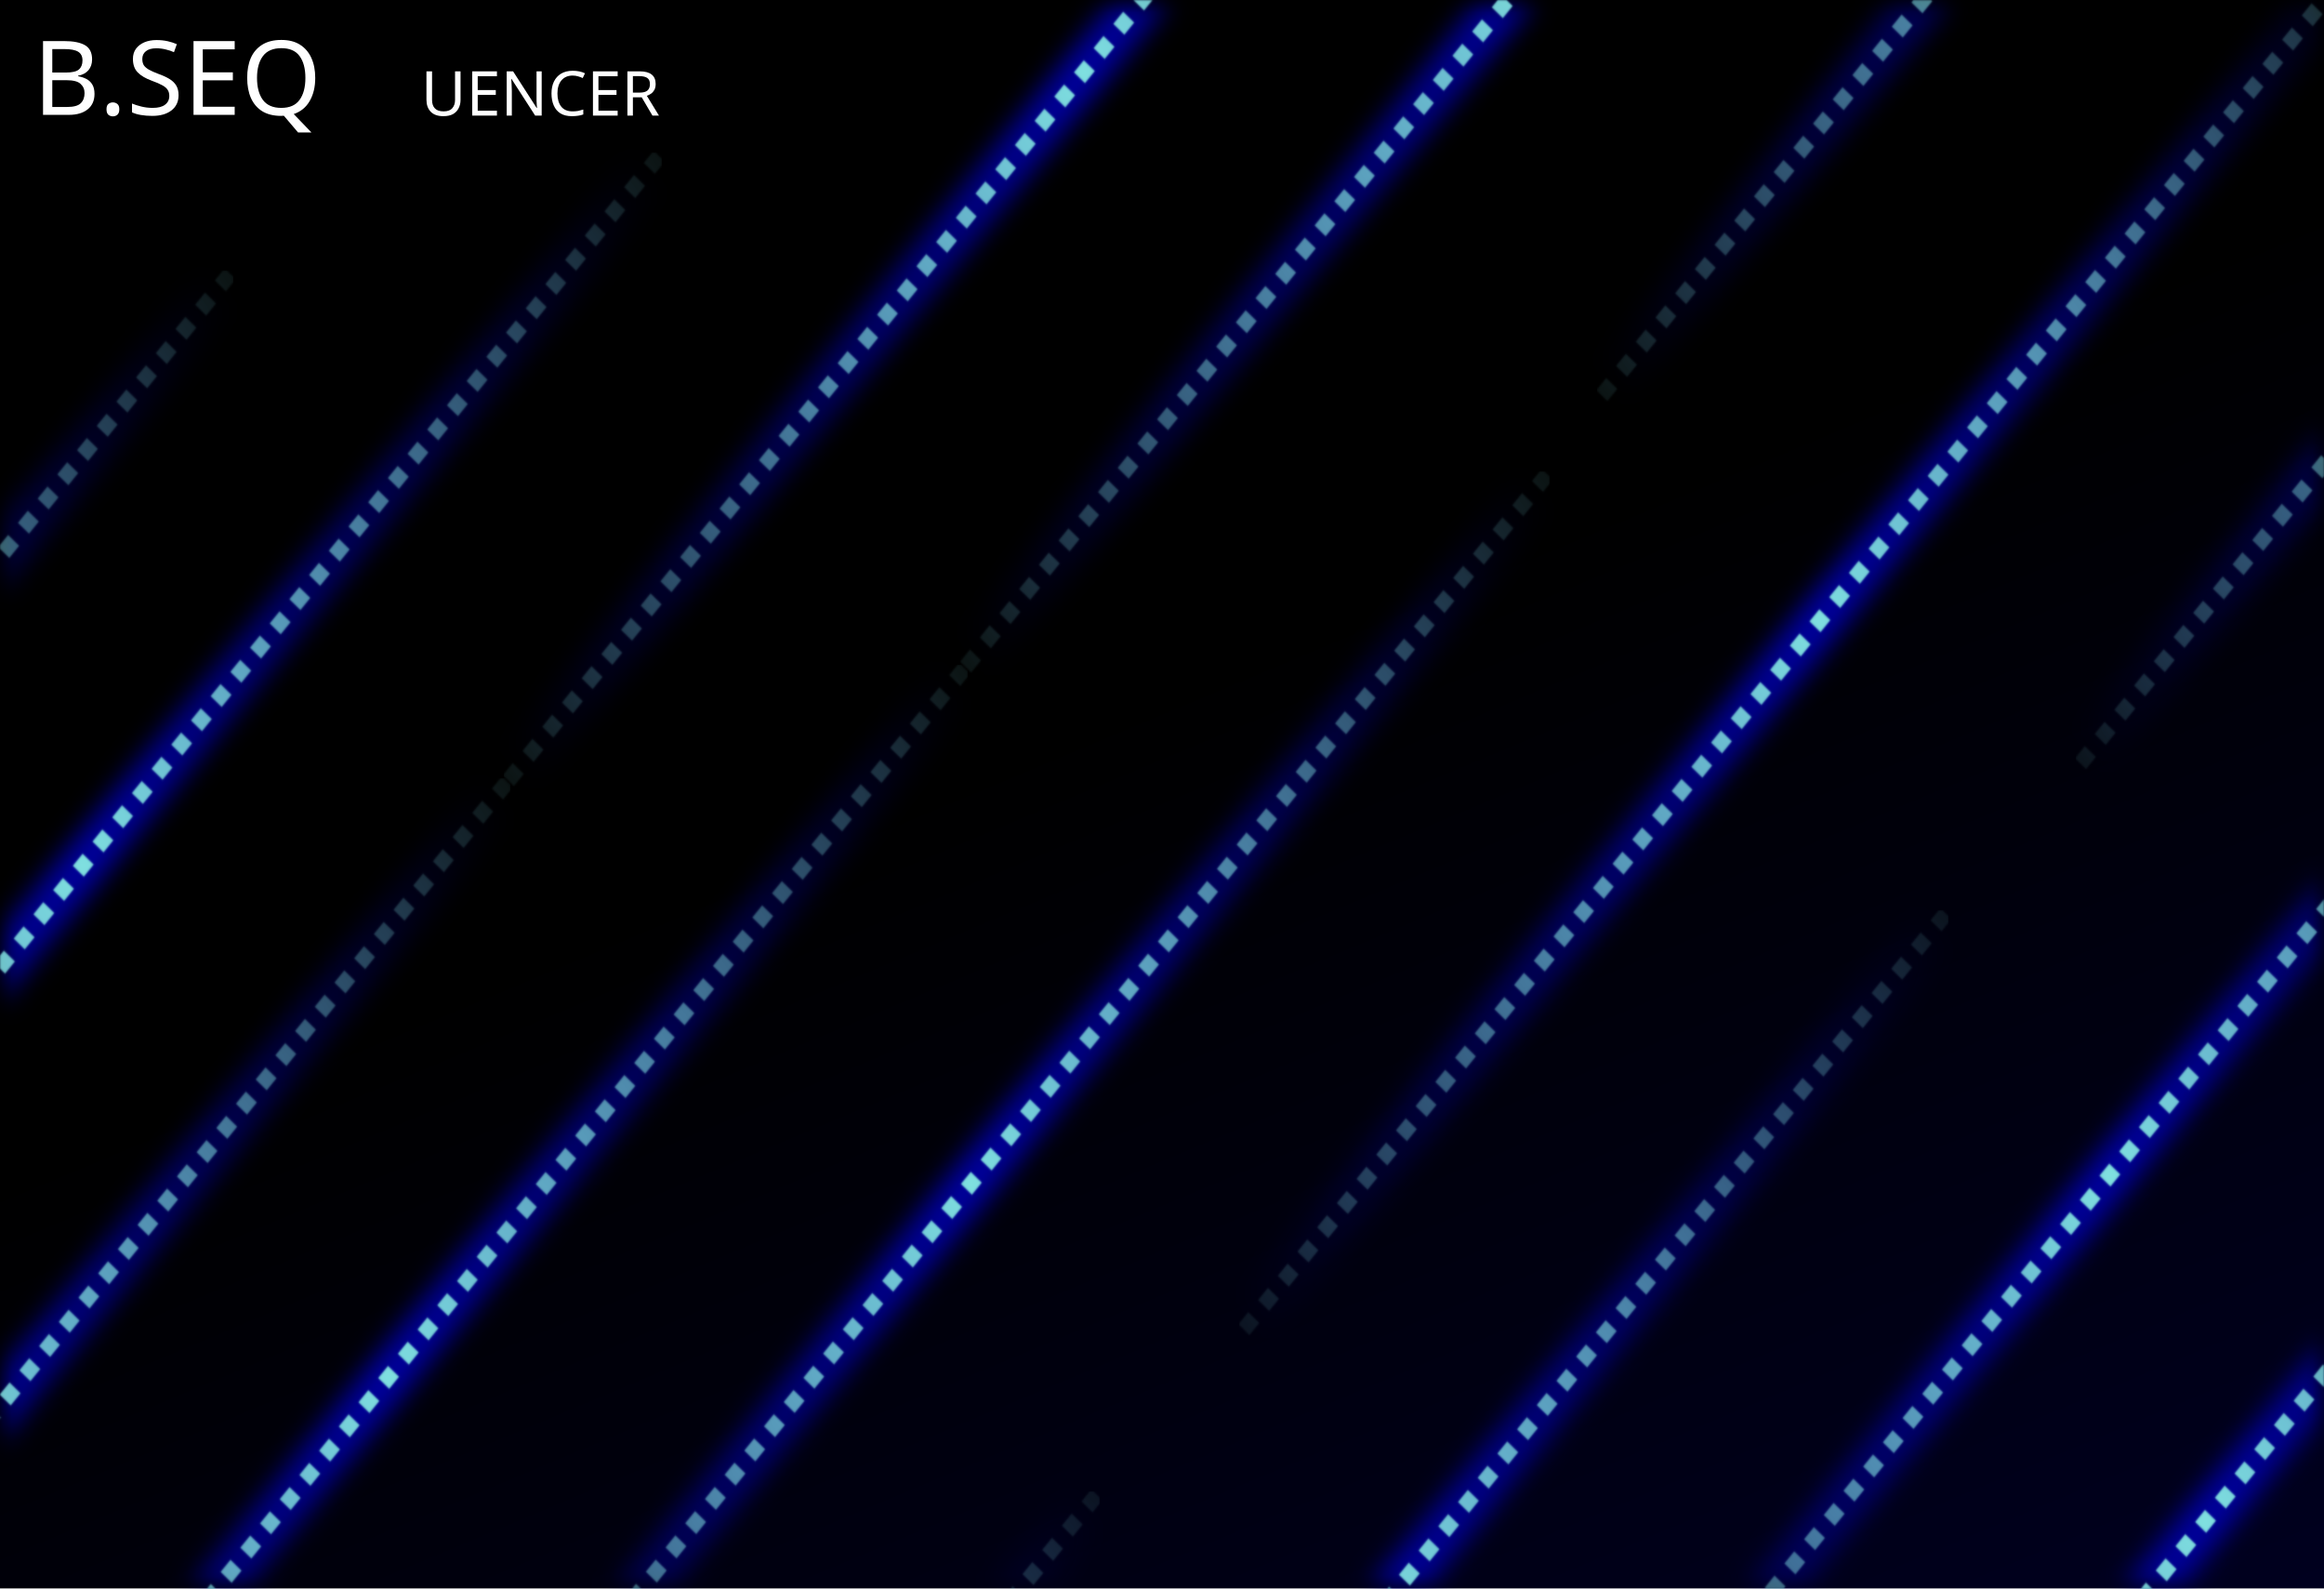
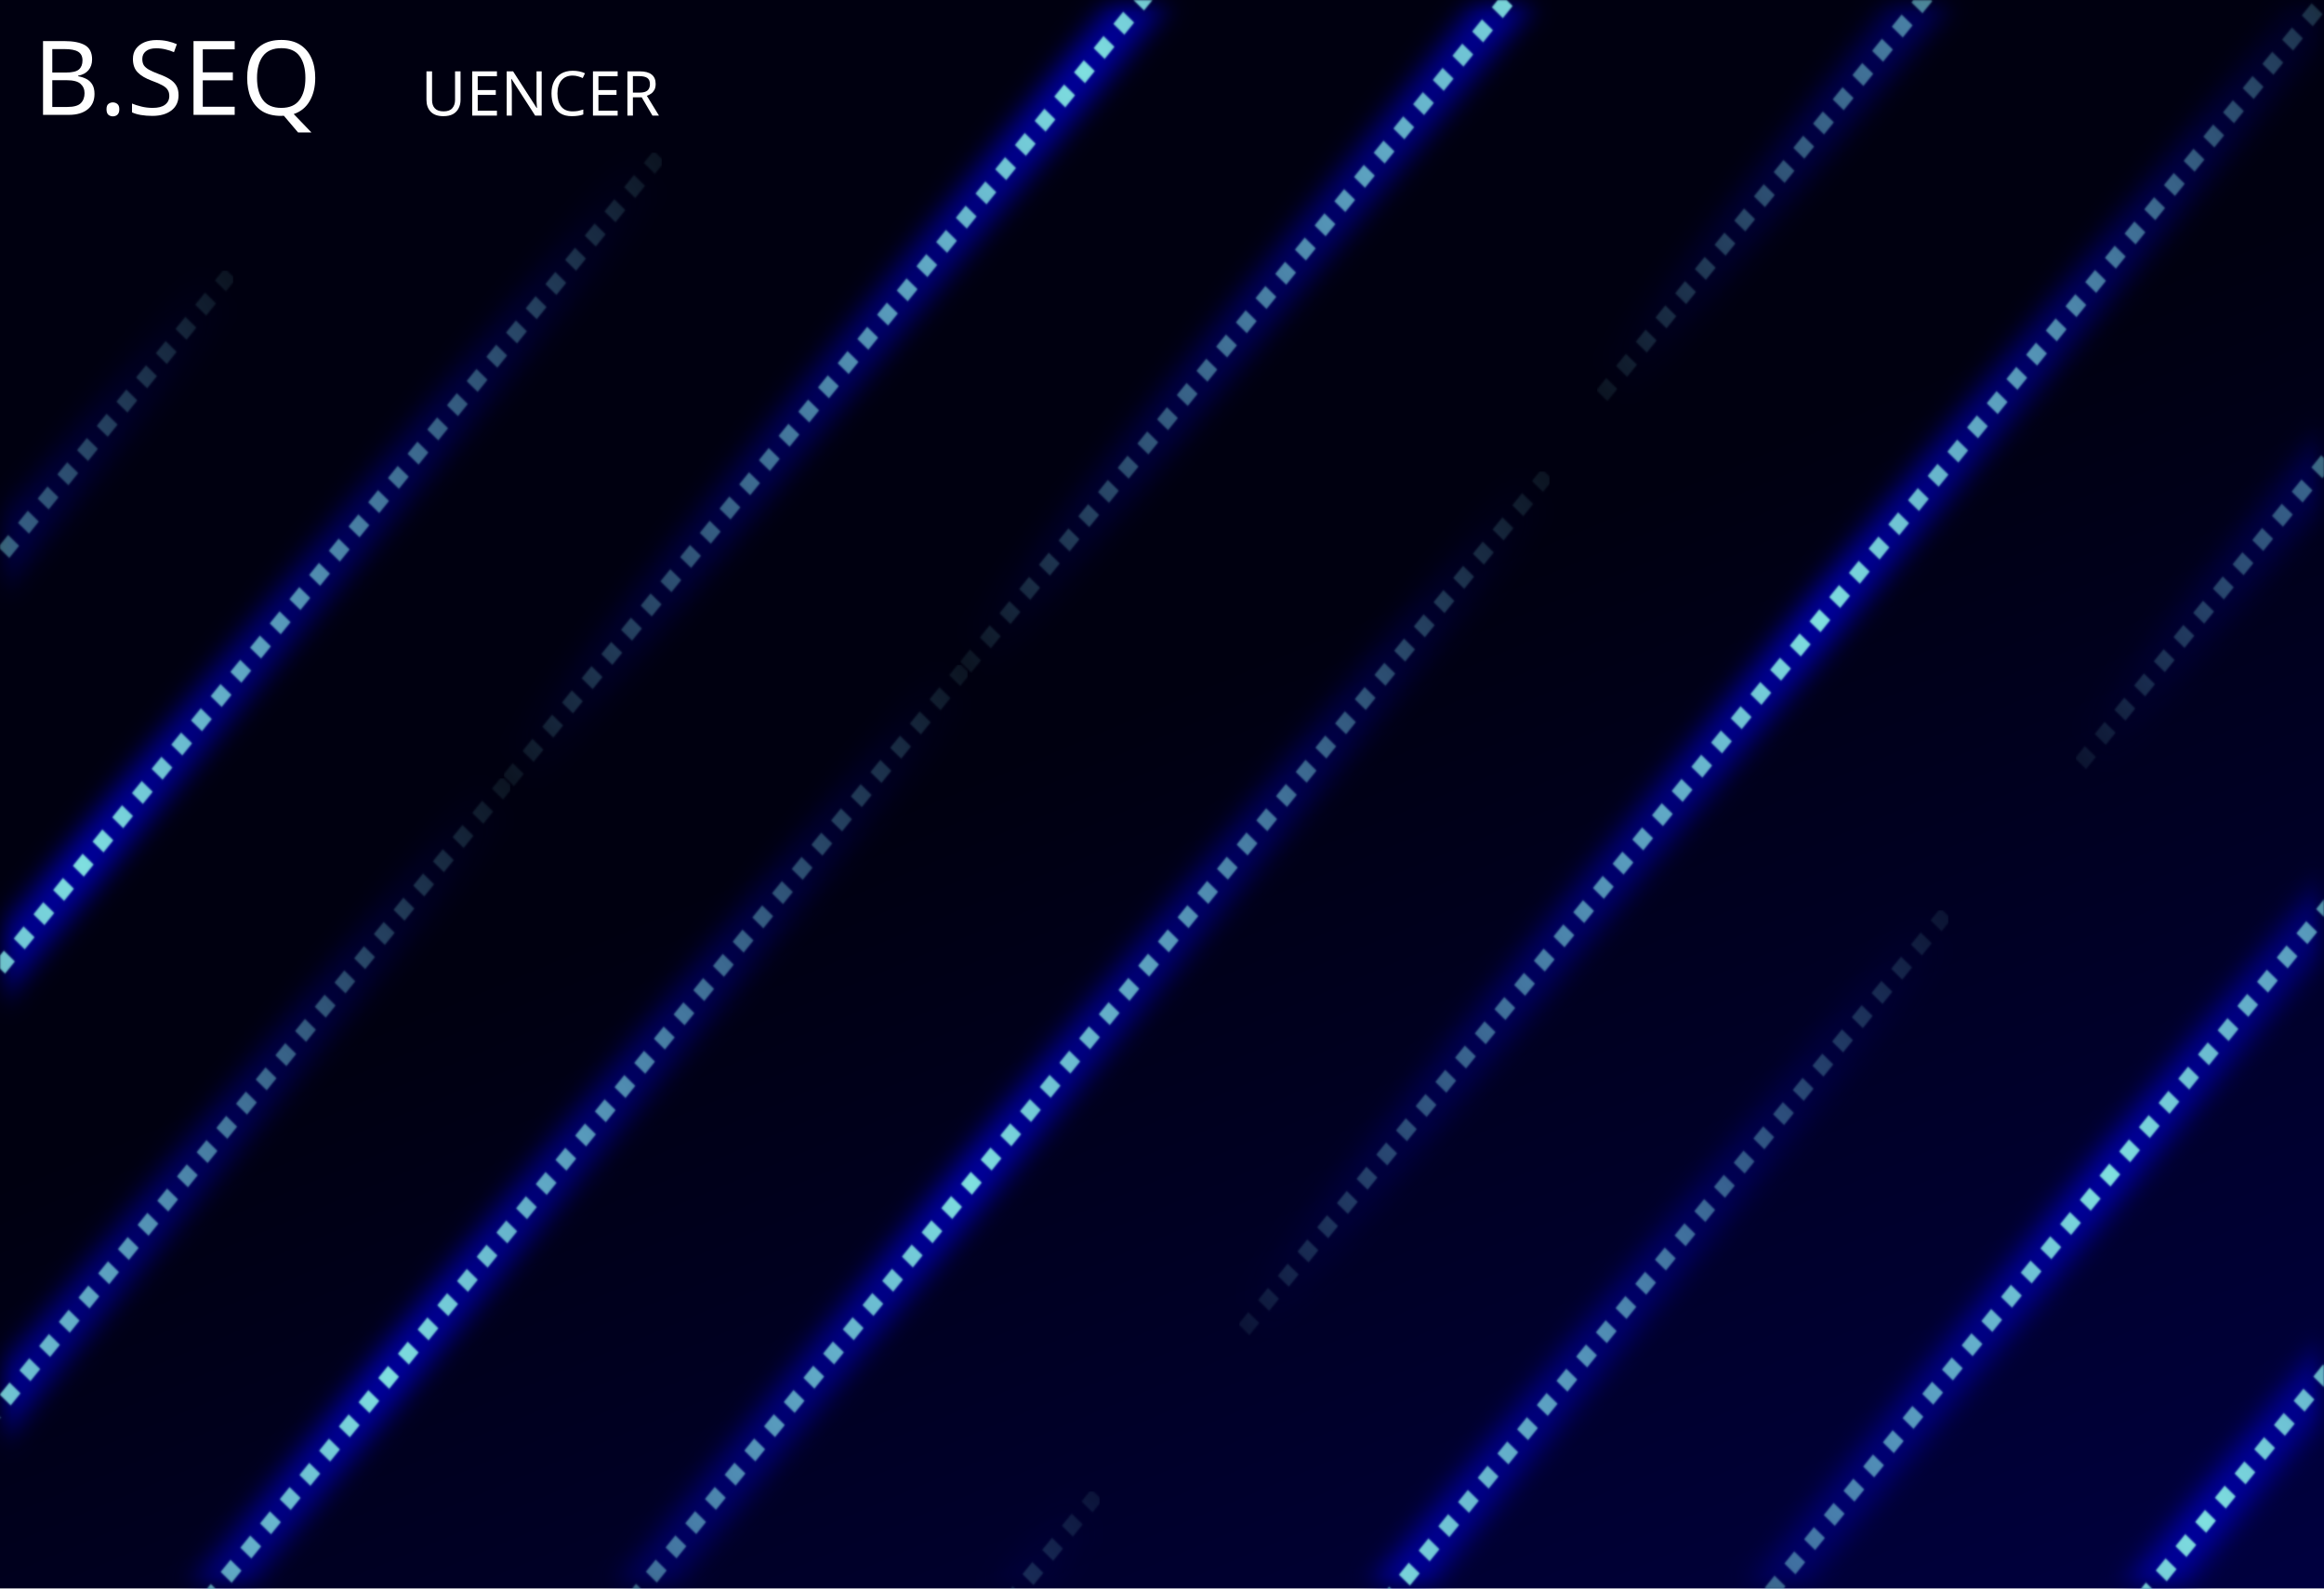
<svg xmlns="http://www.w3.org/2000/svg" xmlns:ns1="http://www.openswatchbook.org/uri/2009/osb" xmlns:xlink="http://www.w3.org/1999/xlink" width="1200" height="820" viewBox="0 0 317.5 216.958" version="1.1" id="svg8" style="enable-background:new">
  <defs id="defs2">
    <linearGradient id="linearGradient927">
-       <stop style="stop-color:#000000;stop-opacity:1;" offset="0" id="stop923" />
-       <stop style="stop-color:#00001f;stop-opacity:1" offset="1" id="stop925" />
+       <stop style="stop-color:#000010;stop-opacity:1" offset="0" id="stop923" />
+       <stop style="stop-color:#00003f;stop-opacity:1" offset="1" id="stop925" />
    </linearGradient>
    <linearGradient id="linearGradient4605">
      <stop id="stop4601" offset="0" style="stop-color:#00009f;stop-opacity:1" />
      <stop id="stop4603" offset="1" style="stop-color:#00009f;stop-opacity:0" />
    </linearGradient>
    <linearGradient id="linearGradient4595">
      <stop style="stop-color:#7fdfdf;stop-opacity:1" offset="0" id="stop4591" />
      <stop style="stop-color:#7fdfdf;stop-opacity:0" offset="1" id="stop4593" />
    </linearGradient>
    <linearGradient id="linearGradient2375" ns1:paint="solid">
      <stop style="stop-color:#ffffff;stop-opacity:1;" offset="0" id="stop2373" />
    </linearGradient>
    <radialGradient xlink:href="#linearGradient4605" id="radialGradient2391" cx="195.775" cy="211.741" fx="195.775" fy="211.741" r="68.555" gradientTransform="matrix(1.312379,-0.00627665,0.00838169,1.678578,-113.1774,-160.8956)" gradientUnits="userSpaceOnUse" />
    <radialGradient xlink:href="#linearGradient4595" id="radialGradient2391-3" cx="195.775" cy="211.741" fx="195.775" fy="211.741" r="68.555" gradientTransform="matrix(1.498988,-0.00695547,0.00837595,1.805116,-149.7096,-187.5559)" gradientUnits="userSpaceOnUse" />
    <filter style="color-interpolation-filters:sRGB" id="filter4643" x="-0.026" width="1.051" y="-0.023" height="1.046">
      <feGaussianBlur stdDeviation="1.458" id="feGaussianBlur4645" />
    </filter>
    <filter style="color-interpolation-filters:sRGB" id="filter4651" x="-0.003" width="1.005" y="-0.002" height="1.005">
      <feGaussianBlur stdDeviation="0.146" id="feGaussianBlur4653" />
    </filter>
    <radialGradient xlink:href="#linearGradient4605" id="radialGradient2391-36" cx="195.775" cy="211.741" fx="195.775" fy="211.741" r="68.555" gradientTransform="matrix(1.312379,-0.00627665,0.00838169,1.678578,-113.1774,-160.8956)" gradientUnits="userSpaceOnUse" />
    <filter style="color-interpolation-filters:sRGB" id="filter4643-3" x="-0.026" width="1.051" y="-0.023" height="1.046">
      <feGaussianBlur stdDeviation="1.458" id="feGaussianBlur4645-5" />
    </filter>
    <radialGradient xlink:href="#linearGradient4595" id="radialGradient2391-3-6" cx="195.775" cy="211.741" fx="195.775" fy="211.741" r="68.555" gradientTransform="matrix(1.498988,-0.00695547,0.00837595,1.805116,-149.7096,-187.5559)" gradientUnits="userSpaceOnUse" />
    <filter style="color-interpolation-filters:sRGB" id="filter4651-1" x="-0.003" width="1.005" y="-0.002" height="1.005">
      <feGaussianBlur stdDeviation="0.146" id="feGaussianBlur4653-2" />
    </filter>
    <radialGradient xlink:href="#linearGradient4605" id="radialGradient2391-360" cx="195.775" cy="211.741" fx="195.775" fy="211.741" r="68.555" gradientTransform="matrix(1.312379,-0.00627665,0.00838169,1.678578,-113.1774,-160.8956)" gradientUnits="userSpaceOnUse" />
    <filter style="color-interpolation-filters:sRGB" id="filter4643-6" x="-0.026" width="1.051" y="-0.023" height="1.046">
      <feGaussianBlur stdDeviation="1.458" id="feGaussianBlur4645-1" />
    </filter>
    <radialGradient xlink:href="#linearGradient4595" id="radialGradient2391-3-8" cx="195.775" cy="211.741" fx="195.775" fy="211.741" r="68.555" gradientTransform="matrix(1.498988,-0.00695547,0.00837595,1.805116,-149.7096,-187.5559)" gradientUnits="userSpaceOnUse" />
    <filter style="color-interpolation-filters:sRGB" id="filter4651-2" x="-0.003" width="1.005" y="-0.002" height="1.005">
      <feGaussianBlur stdDeviation="0.146" id="feGaussianBlur4653-0" />
    </filter>
    <radialGradient xlink:href="#linearGradient4605" id="radialGradient2391-5" cx="195.775" cy="211.741" fx="195.775" fy="211.741" r="68.555" gradientTransform="matrix(1.312379,-0.00627665,0.00838169,1.678578,-113.1774,-160.8956)" gradientUnits="userSpaceOnUse" />
    <filter style="color-interpolation-filters:sRGB" id="filter4643-2" x="-0.026" width="1.051" y="-0.023" height="1.046">
      <feGaussianBlur stdDeviation="1.458" id="feGaussianBlur4645-8" />
    </filter>
    <radialGradient xlink:href="#linearGradient4595" id="radialGradient2391-3-9" cx="195.775" cy="211.741" fx="195.775" fy="211.741" r="68.555" gradientTransform="matrix(1.498988,-0.00695547,0.00837595,1.805116,-149.7096,-187.5559)" gradientUnits="userSpaceOnUse" />
    <filter style="color-interpolation-filters:sRGB" id="filter4651-6" x="-0.003" width="1.005" y="-0.002" height="1.005">
      <feGaussianBlur stdDeviation="0.146" id="feGaussianBlur4653-1" />
    </filter>
    <radialGradient xlink:href="#linearGradient4605" id="radialGradient2391-7" cx="195.775" cy="211.741" fx="195.775" fy="211.741" r="68.555" gradientTransform="matrix(1.312379,-0.00627665,0.00838169,1.678578,-113.1774,-160.8956)" gradientUnits="userSpaceOnUse" />
    <filter style="color-interpolation-filters:sRGB" id="filter4643-5" x="-0.026" width="1.051" y="-0.023" height="1.046">
      <feGaussianBlur stdDeviation="1.458" id="feGaussianBlur4645-0" />
    </filter>
    <radialGradient xlink:href="#linearGradient4595" id="radialGradient2391-3-3" cx="195.775" cy="211.741" fx="195.775" fy="211.741" r="68.555" gradientTransform="matrix(1.498988,-0.00695547,0.00837595,1.805116,-149.7096,-187.5559)" gradientUnits="userSpaceOnUse" />
    <filter style="color-interpolation-filters:sRGB" id="filter4651-0" x="-0.003" width="1.005" y="-0.002" height="1.005">
      <feGaussianBlur stdDeviation="0.146" id="feGaussianBlur4653-6" />
    </filter>
    <radialGradient xlink:href="#linearGradient4605" id="radialGradient2391-6" cx="195.775" cy="211.741" fx="195.775" fy="211.741" r="68.555" gradientTransform="matrix(1.312379,-0.00627665,0.00838169,1.678578,-113.1774,-160.8956)" gradientUnits="userSpaceOnUse" />
    <filter style="color-interpolation-filters:sRGB" id="filter4643-54" x="-0.026" width="1.051" y="-0.023" height="1.046">
      <feGaussianBlur stdDeviation="1.458" id="feGaussianBlur4645-7" />
    </filter>
    <radialGradient xlink:href="#linearGradient4595" id="radialGradient2391-3-65" cx="195.775" cy="211.741" fx="195.775" fy="211.741" r="68.555" gradientTransform="matrix(1.498988,-0.00695547,0.00837595,1.805116,-149.7096,-187.5559)" gradientUnits="userSpaceOnUse" />
    <filter style="color-interpolation-filters:sRGB" id="filter4651-3" x="-0.003" width="1.005" y="-0.002" height="1.005">
      <feGaussianBlur stdDeviation="0.146" id="feGaussianBlur4653-7" />
    </filter>
    <radialGradient xlink:href="#linearGradient4605" id="radialGradient2391-4" cx="195.775" cy="211.741" fx="195.775" fy="211.741" r="68.555" gradientTransform="matrix(1.312379,-0.00627665,0.00838169,1.678578,-113.1774,-160.8956)" gradientUnits="userSpaceOnUse" />
    <filter style="color-interpolation-filters:sRGB" id="filter4643-4" x="-0.026" width="1.051" y="-0.023" height="1.046">
      <feGaussianBlur stdDeviation="1.458" id="feGaussianBlur4645-3" />
    </filter>
    <radialGradient xlink:href="#linearGradient4595" id="radialGradient2391-3-0" cx="195.775" cy="211.741" fx="195.775" fy="211.741" r="68.555" gradientTransform="matrix(1.498988,-0.00695547,0.00837595,1.805116,-149.7096,-187.5559)" gradientUnits="userSpaceOnUse" />
    <filter style="color-interpolation-filters:sRGB" id="filter4651-68" x="-0.003" width="1.005" y="-0.002" height="1.005">
      <feGaussianBlur stdDeviation="0.146" id="feGaussianBlur4653-8" />
    </filter>
    <radialGradient xlink:href="#linearGradient4605" id="radialGradient2391-9" cx="195.775" cy="211.741" fx="195.775" fy="211.741" r="68.555" gradientTransform="matrix(1.312379,-0.00627665,0.00838169,1.678578,-113.1774,-160.8956)" gradientUnits="userSpaceOnUse" />
    <filter style="color-interpolation-filters:sRGB" id="filter4643-68" x="-0.026" width="1.051" y="-0.023" height="1.046">
      <feGaussianBlur stdDeviation="1.458" id="feGaussianBlur4645-9" />
    </filter>
    <radialGradient xlink:href="#linearGradient4595" id="radialGradient2391-3-2" cx="195.775" cy="211.741" fx="195.775" fy="211.741" r="68.555" gradientTransform="matrix(1.498988,-0.00695547,0.00837595,1.805116,-149.7096,-187.5559)" gradientUnits="userSpaceOnUse" />
    <filter style="color-interpolation-filters:sRGB" id="filter4651-4" x="-0.003" width="1.005" y="-0.002" height="1.005">
      <feGaussianBlur stdDeviation="0.146" id="feGaussianBlur4653-9" />
    </filter>
    <radialGradient xlink:href="#linearGradient4605" id="radialGradient2391-71" cx="195.775" cy="211.741" fx="195.775" fy="211.741" r="68.555" gradientTransform="matrix(1.312379,-0.00627665,0.00838169,1.678578,-113.1774,-160.8956)" gradientUnits="userSpaceOnUse" />
    <filter style="color-interpolation-filters:sRGB" id="filter4643-7" x="-0.026" width="1.051" y="-0.023" height="1.046">
      <feGaussianBlur stdDeviation="1.458" id="feGaussianBlur4645-2" />
    </filter>
    <radialGradient xlink:href="#linearGradient4595" id="radialGradient2391-3-26" cx="195.775" cy="211.741" fx="195.775" fy="211.741" r="68.555" gradientTransform="matrix(1.498988,-0.00695547,0.00837595,1.805116,-149.7096,-187.5559)" gradientUnits="userSpaceOnUse" />
    <filter style="color-interpolation-filters:sRGB" id="filter4651-61" x="-0.003" width="1.005" y="-0.002" height="1.005">
      <feGaussianBlur stdDeviation="0.146" id="feGaussianBlur4653-5" />
    </filter>
    <radialGradient xlink:href="#linearGradient4605" id="radialGradient2391-91" cx="195.775" cy="211.741" fx="195.775" fy="211.741" r="68.555" gradientTransform="matrix(1.312379,-0.00627665,0.00838169,1.678578,-113.1774,-160.8956)" gradientUnits="userSpaceOnUse" />
    <filter style="color-interpolation-filters:sRGB" id="filter4643-1" x="-0.026" width="1.051" y="-0.023" height="1.046">
      <feGaussianBlur stdDeviation="1.458" id="feGaussianBlur4645-15" />
    </filter>
    <radialGradient xlink:href="#linearGradient4595" id="radialGradient2391-3-97" cx="195.775" cy="211.741" fx="195.775" fy="211.741" r="68.555" gradientTransform="matrix(1.498988,-0.00695547,0.00837595,1.805116,-149.7096,-187.5559)" gradientUnits="userSpaceOnUse" />
    <filter style="color-interpolation-filters:sRGB" id="filter4651-7" x="-0.003" width="1.005" y="-0.002" height="1.005">
      <feGaussianBlur stdDeviation="0.146" id="feGaussianBlur4653-3" />
    </filter>
    <linearGradient xlink:href="#linearGradient927" id="linearGradient929" x1="203.927" y1="146.255" x2="275.167" y2="296.989" gradientUnits="userSpaceOnUse" gradientTransform="matrix(1.153846,0,0,1.025,0,-7.413925)" />
    <radialGradient xlink:href="#linearGradient4605" id="radialGradient2391-9-9" cx="195.775" cy="211.741" fx="195.775" fy="211.741" r="68.555" gradientTransform="matrix(1.312379,-0.00627665,0.00838169,1.678578,-113.1774,-160.8956)" gradientUnits="userSpaceOnUse" />
    <filter style="color-interpolation-filters:sRGB" id="filter4643-68-1" x="-0.026" width="1.051" y="-0.023" height="1.046">
      <feGaussianBlur stdDeviation="1.458" id="feGaussianBlur4645-9-2" />
    </filter>
    <radialGradient xlink:href="#linearGradient4595" id="radialGradient2391-3-2-0" cx="195.775" cy="211.741" fx="195.775" fy="211.741" r="68.555" gradientTransform="matrix(1.498988,-0.00695547,0.00837595,1.805116,-149.7096,-187.5559)" gradientUnits="userSpaceOnUse" />
    <filter style="color-interpolation-filters:sRGB" id="filter4651-4-1" x="-0.003" width="1.005" y="-0.002" height="1.005">
      <feGaussianBlur stdDeviation="0.146" id="feGaussianBlur4653-9-1" />
    </filter>
    <radialGradient xlink:href="#linearGradient4605" id="radialGradient2391-7-7" cx="195.775" cy="211.741" fx="195.775" fy="211.741" r="68.555" gradientTransform="matrix(1.312379,-0.00627665,0.00838169,1.678578,-113.1774,-160.8956)" gradientUnits="userSpaceOnUse" />
    <filter style="color-interpolation-filters:sRGB" id="filter4643-5-9" x="-0.026" width="1.051" y="-0.023" height="1.046">
      <feGaussianBlur stdDeviation="1.458" id="feGaussianBlur4645-0-7" />
    </filter>
    <radialGradient xlink:href="#linearGradient4595" id="radialGradient2391-3-3-5" cx="195.775" cy="211.741" fx="195.775" fy="211.741" r="68.555" gradientTransform="matrix(1.498988,-0.00695547,0.00837595,1.805116,-149.7096,-187.5559)" gradientUnits="userSpaceOnUse" />
    <filter style="color-interpolation-filters:sRGB" id="filter4651-0-8" x="-0.003" width="1.005" y="-0.002" height="1.005">
      <feGaussianBlur stdDeviation="0.146" id="feGaussianBlur4653-6-5" />
    </filter>
    <radialGradient xlink:href="#linearGradient4605" id="radialGradient2391-367" cx="195.775" cy="211.741" fx="195.775" fy="211.741" r="68.555" gradientTransform="matrix(1.312379,-0.00627665,0.00838169,1.678578,-113.1774,-160.8956)" gradientUnits="userSpaceOnUse" />
    <filter style="color-interpolation-filters:sRGB" id="filter4643-56" x="-0.026" width="1.051" y="-0.023" height="1.046">
      <feGaussianBlur stdDeviation="1.458" id="feGaussianBlur4645-29" />
    </filter>
    <radialGradient xlink:href="#linearGradient4595" id="radialGradient2391-3-1" cx="195.775" cy="211.741" fx="195.775" fy="211.741" r="68.555" gradientTransform="matrix(1.498988,-0.00695547,0.00837595,1.805116,-149.7096,-187.5559)" gradientUnits="userSpaceOnUse" />
    <filter style="color-interpolation-filters:sRGB" id="filter4651-09" x="-0.003" width="1.005" y="-0.002" height="1.005">
      <feGaussianBlur stdDeviation="0.146" id="feGaussianBlur4653-36" />
    </filter>
    <radialGradient xlink:href="#linearGradient4605" id="radialGradient2391-36-6" cx="195.775" cy="211.741" fx="195.775" fy="211.741" r="68.555" gradientTransform="matrix(1.312379,-0.00627665,0.00838169,1.678578,-113.1774,-160.8956)" gradientUnits="userSpaceOnUse" />
    <filter style="color-interpolation-filters:sRGB" id="filter4643-3-7" x="-0.026" width="1.051" y="-0.023" height="1.046">
      <feGaussianBlur stdDeviation="1.458" id="feGaussianBlur4645-5-9" />
    </filter>
    <radialGradient xlink:href="#linearGradient4595" id="radialGradient2391-3-6-2" cx="195.775" cy="211.741" fx="195.775" fy="211.741" r="68.555" gradientTransform="matrix(1.498988,-0.00695547,0.00837595,1.805116,-149.7096,-187.5559)" gradientUnits="userSpaceOnUse" />
    <filter style="color-interpolation-filters:sRGB" id="filter4651-1-3" x="-0.003" width="1.005" y="-0.002" height="1.005">
      <feGaussianBlur stdDeviation="0.146" id="feGaussianBlur4653-2-7" />
    </filter>
  </defs>
  <g id="layer1" transform="translate(0,-80.04165)">
    <rect style="fill:url(#linearGradient929);fill-opacity:1;stroke-width:0.288" id="rect815" width="317.5" height="216.958" x="0" y="80.042" />
    <g id="g2606" transform="matrix(1.148886,0,0,1.263584,120.9807,-3.622011)" style="opacity:1">
      <path id="path817" d="M 214.083,116.593 76.974,270.006" style="display:inline;fill:#ffffff;fill-opacity:1;stroke:url(#radialGradient2391);stroke-width:5.27;stroke-linecap:butt;stroke-linejoin:miter;stroke-miterlimit:4;stroke-dasharray:none;stroke-dashoffset:0;stroke-opacity:1;filter:url(#filter4643)" />
      <path id="path817-5" d="M 214.083,116.593 76.974,270.006" style="fill:#ffffff;fill-opacity:1;stroke:url(#radialGradient2391-3);stroke-width:1.757;stroke-linecap:butt;stroke-linejoin:miter;stroke-miterlimit:4;stroke-dasharray:1.757, 1.757;stroke-dashoffset:0;stroke-opacity:1;filter:url(#filter4651)" />
    </g>
    <text xml:space="preserve" style="font-style:normal;font-variant:normal;font-weight:normal;font-stretch:normal;font-size:12.7px;line-height:6.615px;font-family:'Good Times';-inkscape-font-specification:'Good Times, Normal';font-variant-ligatures:normal;font-variant-caps:normal;font-variant-numeric:normal;font-feature-settings:normal;text-align:start;letter-spacing:0px;word-spacing:0px;writing-mode:lr-tb;text-anchor:start;fill:#000000;fill-opacity:1;stroke:none;stroke-width:0.265" x="4.504" y="95.73" id="text4803">
      <tspan id="tspan4801" x="4.504" y="95.73" style="font-style:normal;font-variant:normal;font-weight:normal;font-stretch:normal;font-size:14.111px;font-family:'Good Times';-inkscape-font-specification:'Good Times, Normal';font-variant-ligatures:normal;font-variant-caps:normal;font-variant-numeric:normal;font-feature-settings:normal;text-align:start;writing-mode:lr-tb;text-anchor:start;fill:#ffffff;stroke-width:0.265">B.SEQ</tspan>
    </text>
    <text xml:space="preserve" style="font-style:normal;font-variant:normal;font-weight:normal;font-stretch:normal;font-size:8.467px;line-height:6.615px;font-family:'Good Times';-inkscape-font-specification:'Good Times, Normal';font-variant-ligatures:normal;font-variant-caps:normal;font-variant-numeric:normal;font-feature-settings:normal;text-align:start;letter-spacing:0px;word-spacing:0px;writing-mode:lr-tb;text-anchor:start;fill:#ffffff;fill-opacity:1;stroke:none;stroke-width:0.265" x="57.497" y="95.832" id="text4807">
      <tspan id="tspan4805" x="57.497" y="95.832" style="font-style:normal;font-variant:normal;font-weight:normal;font-stretch:normal;font-size:8.467px;font-family:'Good Times';-inkscape-font-specification:'Good Times, Normal';font-variant-ligatures:normal;font-variant-caps:normal;font-variant-numeric:normal;font-feature-settings:normal;text-align:start;writing-mode:lr-tb;text-anchor:start;fill:#ffffff;stroke-width:0.265">UENCER</tspan>
    </text>
    <g id="g2606-7" transform="matrix(1.148886,0,0,1.263584,19.89334,57.50712)" style="opacity:1">
      <path id="path817-0" d="M 214.083,116.593 76.974,270.006" style="display:inline;fill:#ffffff;fill-opacity:1;stroke:url(#radialGradient2391-36);stroke-width:5.27;stroke-linecap:butt;stroke-linejoin:miter;stroke-miterlimit:4;stroke-dasharray:none;stroke-dashoffset:0;stroke-opacity:1;filter:url(#filter4643-3)" />
      <path id="path817-5-9" d="M 214.083,116.593 76.974,270.006" style="fill:#ffffff;fill-opacity:1;stroke:url(#radialGradient2391-3-6);stroke-width:1.757;stroke-linecap:butt;stroke-linejoin:miter;stroke-miterlimit:4;stroke-dasharray:1.757, 1.757;stroke-dashoffset:0;stroke-opacity:1;filter:url(#filter4651-1)" />
    </g>
    <g id="g2606-2" transform="matrix(1.148886,0,0,1.263584,81.36533,-79.33488)" style="opacity:1">
      <path id="path817-3" d="M 214.083,116.593 76.974,270.006" style="display:inline;fill:#ffffff;fill-opacity:1;stroke:url(#radialGradient2391-360);stroke-width:5.27;stroke-linecap:butt;stroke-linejoin:miter;stroke-miterlimit:4;stroke-dasharray:none;stroke-dashoffset:0;stroke-opacity:1;filter:url(#filter4643-6)" />
      <path id="path817-5-7" d="M 214.083,116.593 76.974,270.006" style="fill:#ffffff;fill-opacity:1;stroke:url(#radialGradient2391-3-8);stroke-width:1.757;stroke-linecap:butt;stroke-linejoin:miter;stroke-miterlimit:4;stroke-dasharray:1.757, 1.757;stroke-dashoffset:0;stroke-opacity:1;filter:url(#filter4651-2)" />
    </g>
    <g id="g2606-29" transform="matrix(1.148886,0,0,1.263584,-96.10164,136.8862)" style="opacity:1">
      <path id="path817-31" d="M 214.083,116.593 76.974,270.006" style="display:inline;fill:#ffffff;fill-opacity:1;stroke:url(#radialGradient2391-5);stroke-width:5.27;stroke-linecap:butt;stroke-linejoin:miter;stroke-miterlimit:4;stroke-dasharray:none;stroke-dashoffset:0;stroke-opacity:1;filter:url(#filter4643-2)" />
      <path id="path817-5-94" d="M 214.083,116.593 76.974,270.006" style="fill:#ffffff;fill-opacity:1;stroke:url(#radialGradient2391-3-9);stroke-width:1.757;stroke-linecap:butt;stroke-linejoin:miter;stroke-miterlimit:4;stroke-dasharray:1.757, 1.757;stroke-dashoffset:0;stroke-opacity:1;filter:url(#filter4651-6)" />
    </g>
    <g id="g2606-3" transform="matrix(1.148886,0,0,1.263584,-34.56358,-2.495875)" style="opacity:1">
      <path id="path817-2" d="M 214.083,116.593 76.974,270.006" style="display:inline;fill:#ffffff;fill-opacity:1;stroke:url(#radialGradient2391-7);stroke-width:5.27;stroke-linecap:butt;stroke-linejoin:miter;stroke-miterlimit:4;stroke-dasharray:none;stroke-dashoffset:0;stroke-opacity:1;filter:url(#filter4643-5)" />
      <path id="path817-5-0" d="M 214.083,116.593 76.974,270.006" style="fill:#ffffff;fill-opacity:1;stroke:url(#radialGradient2391-3-3);stroke-width:1.757;stroke-linecap:butt;stroke-linejoin:miter;stroke-miterlimit:4;stroke-dasharray:1.757, 1.757;stroke-dashoffset:0;stroke-opacity:1;filter:url(#filter4651-0)" />
    </g>
    <g id="g2606-4" transform="matrix(1.148886,0,0,1.263584,43.34692,-169.836)" style="opacity:1">
      <path id="path817-52" d="M 214.083,116.593 76.974,270.006" style="display:inline;fill:#ffffff;fill-opacity:1;stroke:url(#radialGradient2391-6);stroke-width:5.27;stroke-linecap:butt;stroke-linejoin:miter;stroke-miterlimit:4;stroke-dasharray:none;stroke-dashoffset:0;stroke-opacity:1;filter:url(#filter4643-54)" />
      <path id="path817-5-5" d="M 214.083,116.593 76.974,270.006" style="fill:#ffffff;fill-opacity:1;stroke:url(#radialGradient2391-3-65);stroke-width:1.757;stroke-linecap:butt;stroke-linejoin:miter;stroke-miterlimit:4;stroke-dasharray:1.757, 1.757;stroke-dashoffset:0;stroke-opacity:1;filter:url(#filter4651-3)" />
    </g>
    <g id="g2606-43" transform="matrix(1.148886,0,0,1.263584,-114.176,24.01376)" style="opacity:1">
      <path id="path817-1" d="M 214.083,116.593 76.974,270.006" style="display:inline;fill:#ffffff;fill-opacity:1;stroke:url(#radialGradient2391-4);stroke-width:5.27;stroke-linecap:butt;stroke-linejoin:miter;stroke-miterlimit:4;stroke-dasharray:none;stroke-dashoffset:0;stroke-opacity:1;filter:url(#filter4643-4)" />
      <path id="path817-5-4" d="M 214.083,116.593 76.974,270.006" style="fill:#ffffff;fill-opacity:1;stroke:url(#radialGradient2391-3-0);stroke-width:1.757;stroke-linecap:butt;stroke-linejoin:miter;stroke-miterlimit:4;stroke-dasharray:1.757, 1.757;stroke-dashoffset:0;stroke-opacity:1;filter:url(#filter4651-68)" />
    </g>
    <g id="g2606-5" transform="matrix(1.148886,0,0,1.263584,-19.12186,-154.329)" style="opacity:1">
      <path id="path817-04" d="M 214.083,116.593 76.974,270.006" style="display:inline;fill:#ffffff;fill-opacity:1;stroke:url(#radialGradient2391-9);stroke-width:5.27;stroke-linecap:butt;stroke-linejoin:miter;stroke-miterlimit:4;stroke-dasharray:none;stroke-dashoffset:0;stroke-opacity:1;filter:url(#filter4643-68)" />
      <path id="path817-5-8" d="M 214.083,116.593 76.974,270.006" style="fill:#ffffff;fill-opacity:1;stroke:url(#radialGradient2391-3-2);stroke-width:1.757;stroke-linecap:butt;stroke-linejoin:miter;stroke-miterlimit:4;stroke-dasharray:1.757, 1.757;stroke-dashoffset:0;stroke-opacity:1;filter:url(#filter4651-4)" />
    </g>
    <g id="g2606-9" transform="matrix(1.148886,0,0,1.263584,-155.8954,-45.94709)" style="opacity:1">
      <path id="path817-4" d="M 214.083,116.593 76.974,270.006" style="display:inline;fill:#ffffff;fill-opacity:1;stroke:url(#radialGradient2391-71);stroke-width:5.27;stroke-linecap:butt;stroke-linejoin:miter;stroke-miterlimit:4;stroke-dasharray:none;stroke-dashoffset:0;stroke-opacity:1;filter:url(#filter4643-7)" />
      <path id="path817-5-90" d="M 214.083,116.593 76.974,270.006" style="fill:#ffffff;fill-opacity:1;stroke:url(#radialGradient2391-3-26);stroke-width:1.757;stroke-linecap:butt;stroke-linejoin:miter;stroke-miterlimit:4;stroke-dasharray:1.757, 1.757;stroke-dashoffset:0;stroke-opacity:1;filter:url(#filter4651-61)" />
    </g>
    <g id="g2606-6" transform="matrix(1.148886,0,0,1.263584,-214.502,-29.89002)" style="opacity:1">
      <path id="path817-56" d="M 214.083,116.593 76.974,270.006" style="display:inline;fill:#ffffff;fill-opacity:1;stroke:url(#radialGradient2391-91);stroke-width:5.27;stroke-linecap:butt;stroke-linejoin:miter;stroke-miterlimit:4;stroke-dasharray:none;stroke-dashoffset:0;stroke-opacity:1;filter:url(#filter4643-1)" />
      <path id="path817-5-3" d="M 214.083,116.593 76.974,270.006" style="fill:#ffffff;fill-opacity:1;stroke:url(#radialGradient2391-3-97);stroke-width:1.757;stroke-linecap:butt;stroke-linejoin:miter;stroke-miterlimit:4;stroke-dasharray:1.757, 1.757;stroke-dashoffset:0;stroke-opacity:1;filter:url(#filter4651-7)" />
    </g>
    <g id="g2606-5-9" transform="matrix(1.148886,0,0,1.263584,-176.6447,39.52082)" style="opacity:1;enable-background:new">
      <path id="path817-04-0" d="M 214.083,116.593 76.974,270.006" style="display:inline;fill:#ffffff;fill-opacity:1;stroke:url(#radialGradient2391-9-9);stroke-width:5.27;stroke-linecap:butt;stroke-linejoin:miter;stroke-miterlimit:4;stroke-dasharray:none;stroke-dashoffset:0;stroke-opacity:1;filter:url(#filter4643-68-1)" />
      <path id="path817-5-8-5" d="M 214.083,116.593 76.974,270.006" style="fill:#ffffff;fill-opacity:1;stroke:url(#radialGradient2391-3-2-0);stroke-width:1.757;stroke-linecap:butt;stroke-linejoin:miter;stroke-miterlimit:4;stroke-dasharray:1.757, 1.757;stroke-dashoffset:0;stroke-opacity:1;filter:url(#filter4651-4-1)" />
    </g>
    <g id="g2606-3-3" transform="matrix(1.148886,0,0,1.263584,130.2719,-206.9196)" style="opacity:1;enable-background:new">
      <path id="path817-2-3" d="M 214.083,116.593 76.974,270.006" style="display:inline;fill:#ffffff;fill-opacity:1;stroke:url(#radialGradient2391-7-7);stroke-width:5.27;stroke-linecap:butt;stroke-linejoin:miter;stroke-miterlimit:4;stroke-dasharray:none;stroke-dashoffset:0;stroke-opacity:1;filter:url(#filter4643-5-9)" />
      <path id="path817-5-0-8" d="M 214.083,116.593 76.974,270.006" style="fill:#ffffff;fill-opacity:1;stroke:url(#radialGradient2391-3-3-5);stroke-width:1.757;stroke-linecap:butt;stroke-linejoin:miter;stroke-miterlimit:4;stroke-dasharray:1.757, 1.757;stroke-dashoffset:0;stroke-opacity:1;filter:url(#filter4651-0-8)" />
    </g>
    <g id="g2606-0" transform="matrix(1.148886,0,0,1.263584,134.0517,43.67856)" style="opacity:1;enable-background:new">
      <path id="path817-6" d="M 214.083,116.593 76.974,270.006" style="display:inline;fill:#ffffff;fill-opacity:1;stroke:url(#radialGradient2391-367);stroke-width:5.27;stroke-linecap:butt;stroke-linejoin:miter;stroke-miterlimit:4;stroke-dasharray:none;stroke-dashoffset:0;stroke-opacity:1;filter:url(#filter4643-56)" />
      <path id="path817-5-2" d="M 214.083,116.593 76.974,270.006" style="fill:#ffffff;fill-opacity:1;stroke:url(#radialGradient2391-3-1);stroke-width:1.757;stroke-linecap:butt;stroke-linejoin:miter;stroke-miterlimit:4;stroke-dasharray:1.757, 1.757;stroke-dashoffset:0;stroke-opacity:1;filter:url(#filter4651-09)" />
    </g>
    <g id="g2606-7-5" transform="matrix(1.148886,0,0,1.263584,195.6618,-156.6488)" style="opacity:1;enable-background:new">
      <path id="path817-0-9" d="M 214.083,116.593 76.974,270.006" style="display:inline;fill:#ffffff;fill-opacity:1;stroke:url(#radialGradient2391-36-6);stroke-width:5.27;stroke-linecap:butt;stroke-linejoin:miter;stroke-miterlimit:4;stroke-dasharray:none;stroke-dashoffset:0;stroke-opacity:1;filter:url(#filter4643-3-7)" />
      <path id="path817-5-9-2" d="M 214.083,116.593 76.974,270.006" style="fill:#ffffff;fill-opacity:1;stroke:url(#radialGradient2391-3-6-2);stroke-width:1.757;stroke-linecap:butt;stroke-linejoin:miter;stroke-miterlimit:4;stroke-dasharray:1.757, 1.757;stroke-dashoffset:0;stroke-opacity:1;filter:url(#filter4651-1-3)" />
    </g>
  </g>
</svg>
